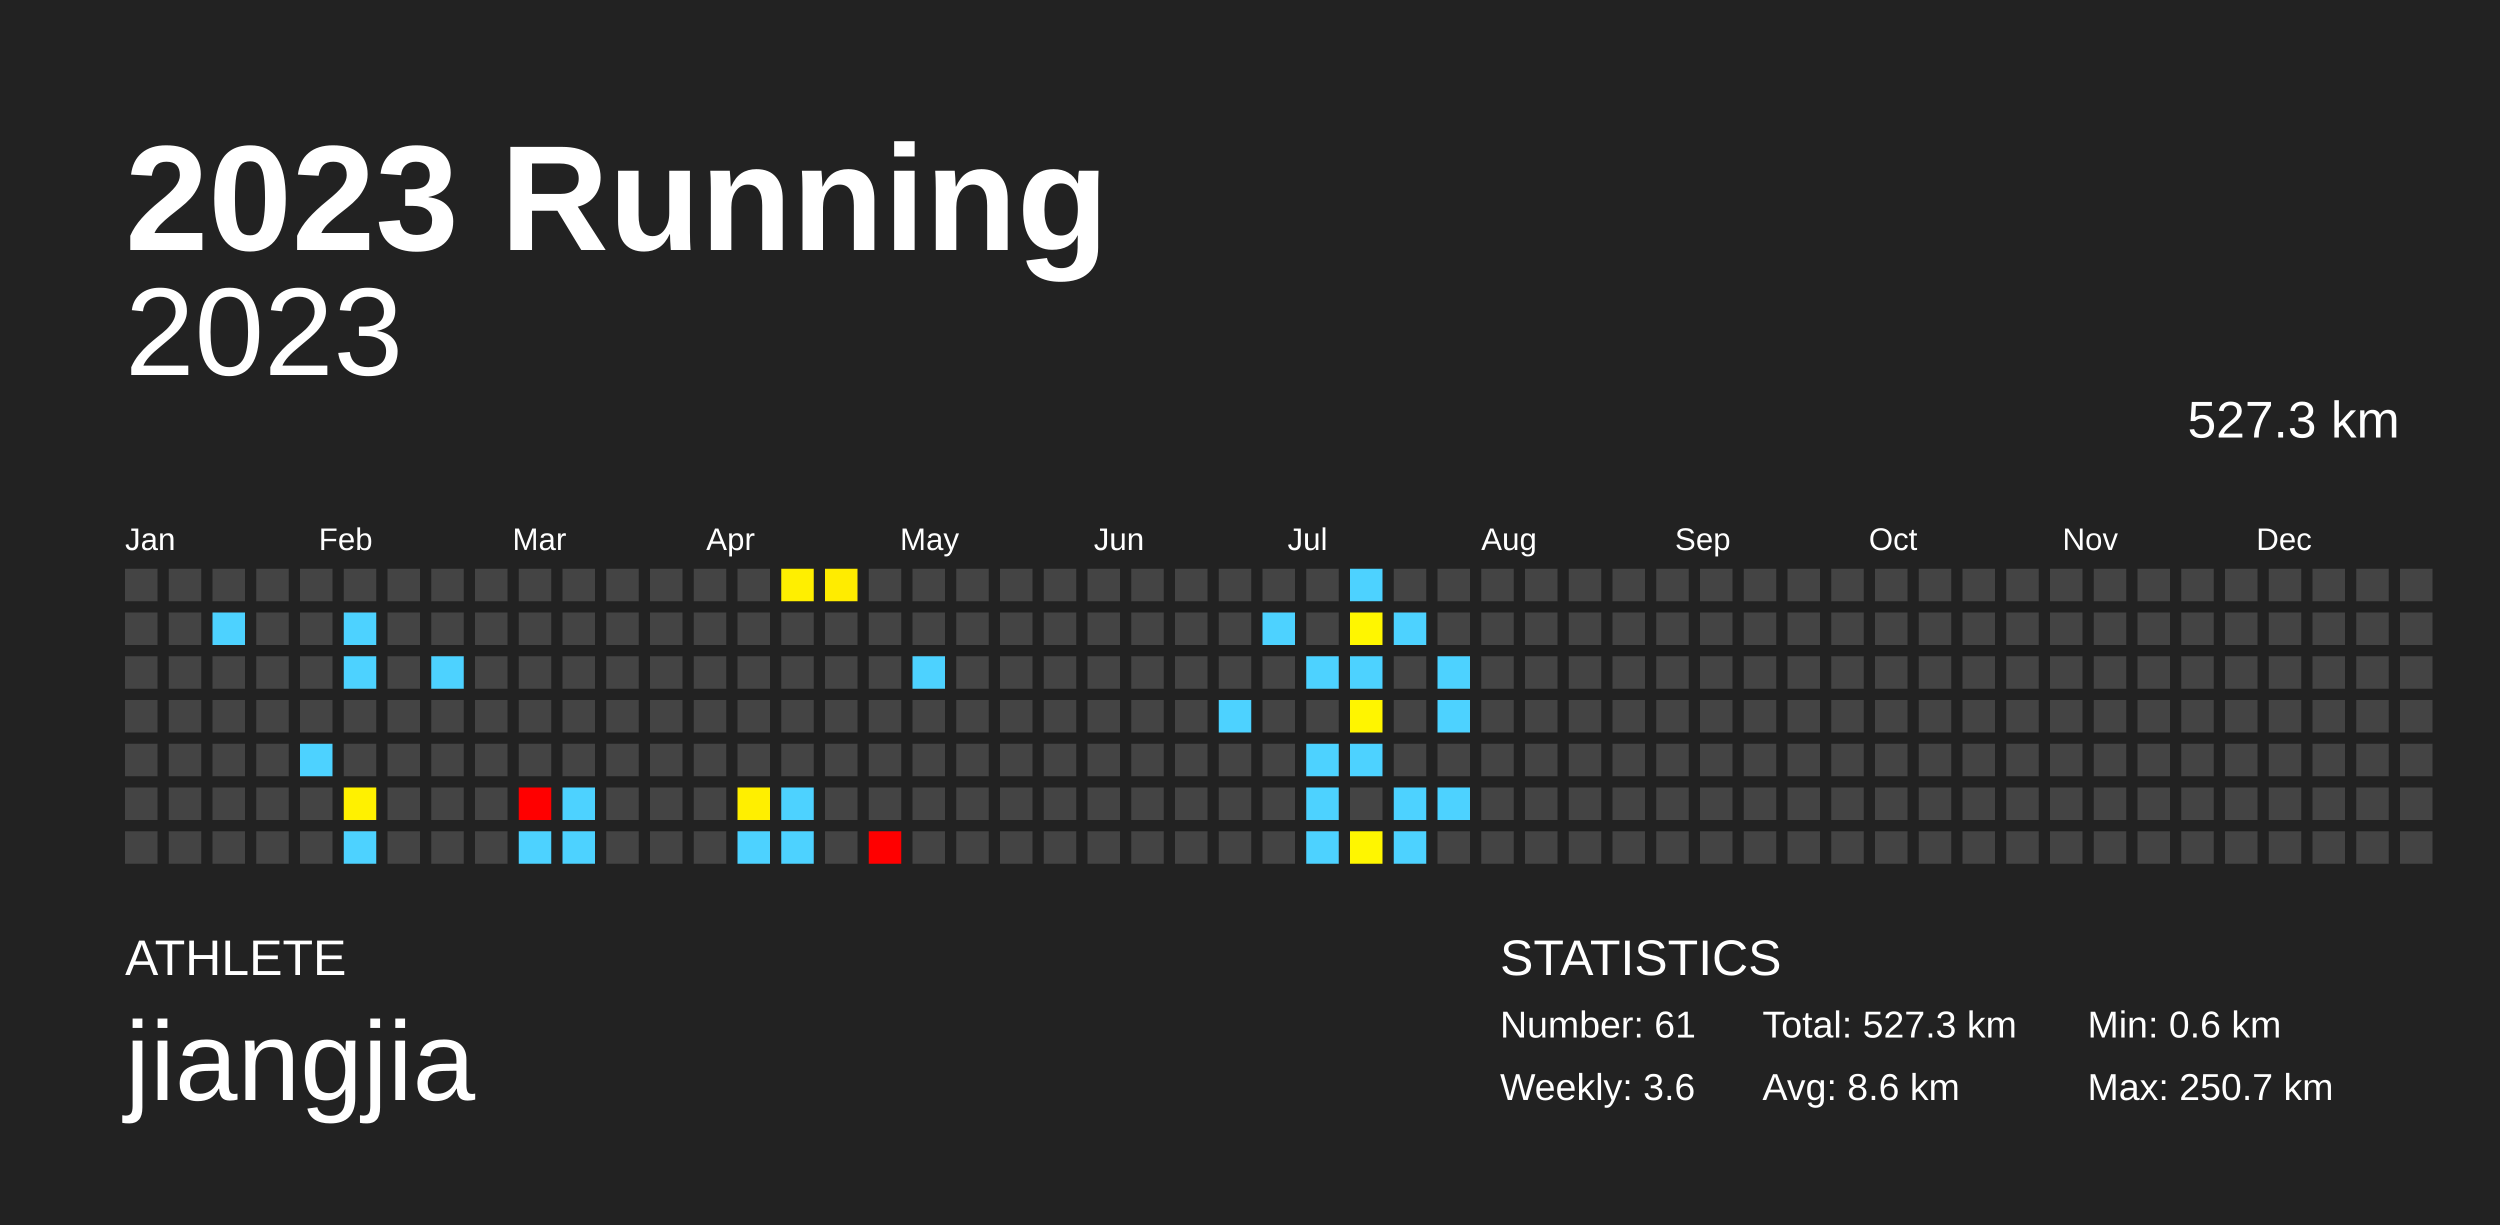
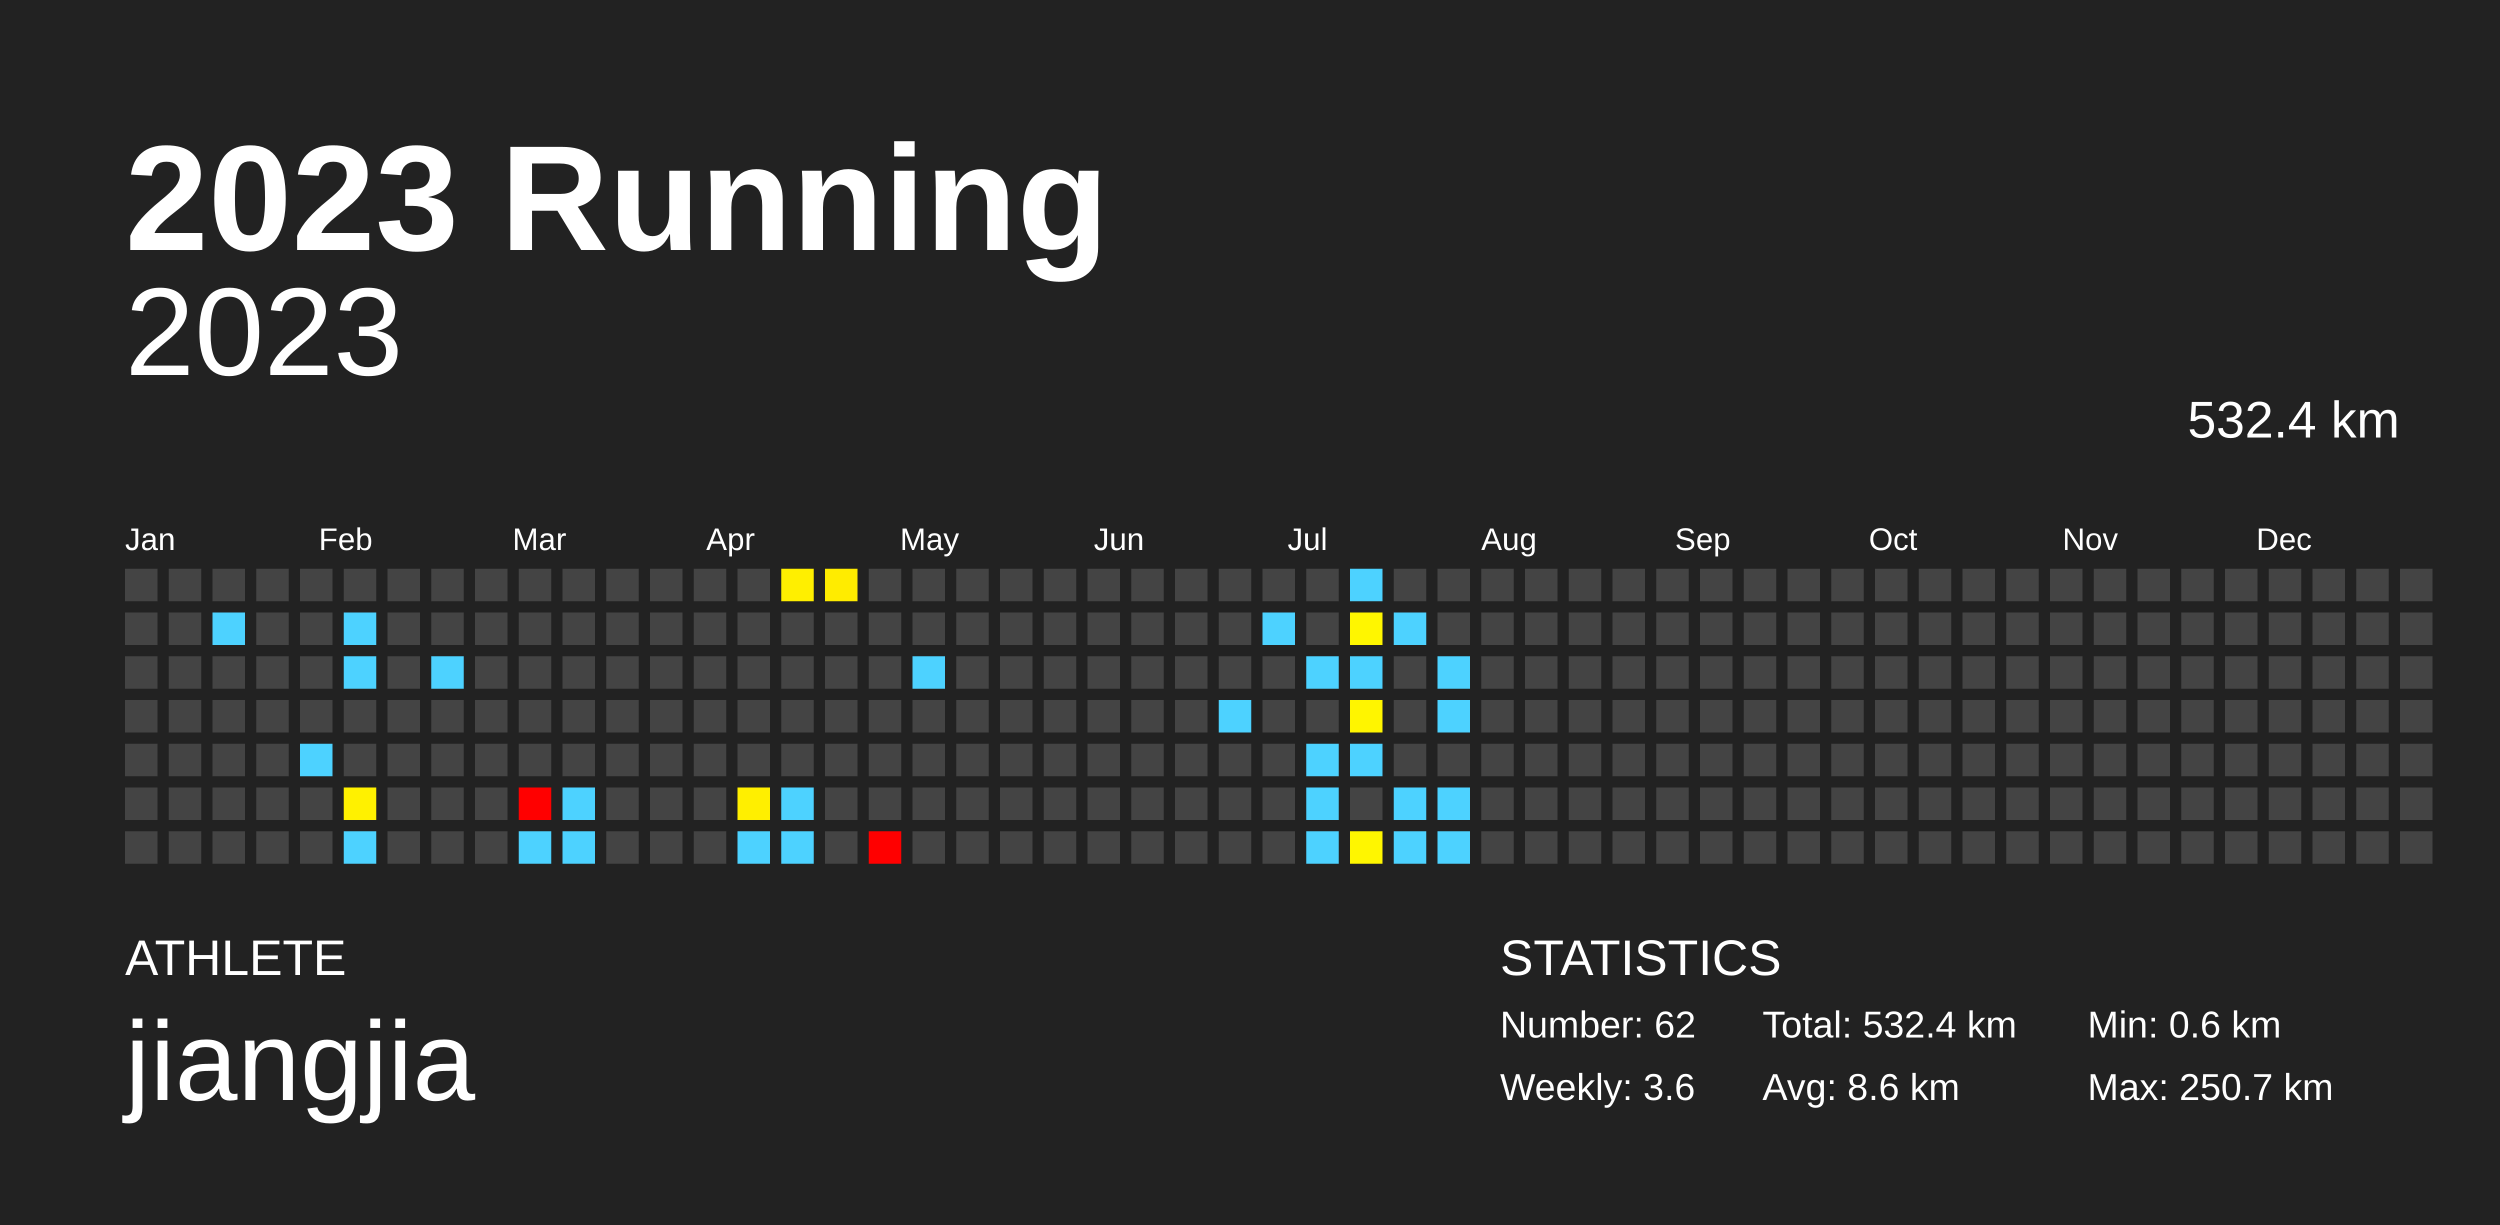
<svg xmlns="http://www.w3.org/2000/svg" baseProfile="full" height="98mm" version="1.1" viewBox="0,0,200,98" width="200mm">
  <defs />
  <rect fill="#222222" height="98" width="200" x="0" y="0" />
  <text fill="#FFFFFF" style="font-size:12px; font-family:Arial; font-weight:bold;" x="10" y="20">2023 Running</text>
  <text fill="#FFFFFF" style="font-size:4px; font-family:Arial" x="10" y="78">ATHLETE</text>
  <text fill="#FFFFFF" style="font-size:9px; font-family:Arial" x="10" y="88">jiangjia</text>
  <text fill="#FFFFFF" style="font-size:4px; font-family:Arial" x="120" y="78">STATISTICS</text>
-   <text fill="#FFFFFF" style="font-size:3px; font-family:Arial" x="120" y="83">Number: 61</text>
+   <text fill="#FFFFFF" style="font-size:3px; font-family:Arial" x="120" y="83">Number: 62</text>
  <text fill="#FFFFFF" style="font-size:3px; font-family:Arial" x="120" y="88">Weekly: 3.6</text>
-   <text fill="#FFFFFF" style="font-size:3px; font-family:Arial" x="141" y="83">Total: 527.3 km</text>
+   <text fill="#FFFFFF" style="font-size:3px; font-family:Arial" x="141" y="83">Total: 532.4 km</text>
  <text fill="#FFFFFF" style="font-size:3px; font-family:Arial" x="141" y="88">Avg: 8.6 km</text>
  <text fill="#FFFFFF" style="font-size:3px; font-family:Arial" x="167" y="83">Min: 0.6 km</text>
  <text fill="#FFFFFF" style="font-size:3px; font-family:Arial" x="167" y="88">Max: 250.7 km</text>
  <text alignment-baseline="hanging" fill="#FFFFFF" style="font-size:10.0px; font-family:Arial;" x="10" y="30">2023</text>
-   <text alignment-baseline="hanging" fill="#FFFFFF" style="font-size:4.125px; font-family:Arial;" x="175" y="35">527.3 km</text>
+   <text alignment-baseline="hanging" fill="#FFFFFF" style="font-size:4.125px; font-family:Arial;" x="175" y="35">532.4 km</text>
  <text fill="#FFFFFF" style="font-size:2.5px; font-family:Arial" x="10.0" y="44">Jan</text>
  <text fill="#FFFFFF" style="font-size:2.5px; font-family:Arial" x="25.5" y="44">Feb</text>
  <text fill="#FFFFFF" style="font-size:2.5px; font-family:Arial" x="41.0" y="44">Mar</text>
  <text fill="#FFFFFF" style="font-size:2.5px; font-family:Arial" x="56.5" y="44">Apr</text>
  <text fill="#FFFFFF" style="font-size:2.5px; font-family:Arial" x="72.0" y="44">May</text>
  <text fill="#FFFFFF" style="font-size:2.5px; font-family:Arial" x="87.5" y="44">Jun</text>
  <text fill="#FFFFFF" style="font-size:2.5px; font-family:Arial" x="103.0" y="44">Jul</text>
  <text fill="#FFFFFF" style="font-size:2.5px; font-family:Arial" x="118.5" y="44">Aug</text>
  <text fill="#FFFFFF" style="font-size:2.5px; font-family:Arial" x="134.0" y="44">Sep</text>
  <text fill="#FFFFFF" style="font-size:2.5px; font-family:Arial" x="149.5" y="44">Oct</text>
  <text fill="#FFFFFF" style="font-size:2.5px; font-family:Arial" x="165.0" y="44">Nov</text>
  <text fill="#FFFFFF" style="font-size:2.5px; font-family:Arial" x="180.5" y="44">Dec</text>
  <rect fill="#444444" height="2.6" width="2.6" x="10.0" y="45.5" />
  <rect fill="#444444" height="2.6" width="2.6" x="10.0" y="49.0" />
  <rect fill="#444444" height="2.6" width="2.6" x="10.0" y="52.5" />
  <rect fill="#444444" height="2.6" width="2.6" x="10.0" y="56.0" />
  <rect fill="#444444" height="2.6" width="2.6" x="10.0" y="59.5" />
  <rect fill="#444444" height="2.6" width="2.6" x="10.0" y="63.0" />
  <rect fill="#444444" height="2.6" width="2.6" x="10.0" y="66.5" />
  <rect fill="#444444" height="2.6" width="2.6" x="13.5" y="45.5" />
  <rect fill="#444444" height="2.6" width="2.6" x="13.5" y="49.0" />
  <rect fill="#444444" height="2.6" width="2.6" x="13.5" y="52.5" />
  <rect fill="#444444" height="2.6" width="2.6" x="13.5" y="56.0" />
  <rect fill="#444444" height="2.6" width="2.6" x="13.5" y="59.5" />
  <rect fill="#444444" height="2.6" width="2.6" x="13.5" y="63.0" />
  <rect fill="#444444" height="2.6" width="2.6" x="13.5" y="66.5" />
  <rect fill="#444444" height="2.6" width="2.6" x="17.0" y="45.5" />
  <rect fill="#4dd2ff" height="2.6" width="2.6" x="17.0" y="49.0" />
  <rect fill="#444444" height="2.6" width="2.6" x="17.0" y="52.5" />
  <rect fill="#444444" height="2.6" width="2.6" x="17.0" y="56.0" />
  <rect fill="#444444" height="2.6" width="2.6" x="17.0" y="59.5" />
  <rect fill="#444444" height="2.6" width="2.6" x="17.0" y="63.0" />
  <rect fill="#444444" height="2.6" width="2.6" x="17.0" y="66.5" />
  <rect fill="#444444" height="2.6" width="2.6" x="20.5" y="45.5" />
  <rect fill="#444444" height="2.6" width="2.6" x="20.5" y="49.0" />
  <rect fill="#444444" height="2.6" width="2.6" x="20.5" y="52.5" />
  <rect fill="#444444" height="2.6" width="2.6" x="20.5" y="56.0" />
  <rect fill="#444444" height="2.6" width="2.6" x="20.5" y="59.5" />
  <rect fill="#444444" height="2.6" width="2.6" x="20.5" y="63.0" />
  <rect fill="#444444" height="2.6" width="2.6" x="20.5" y="66.5" />
  <rect fill="#444444" height="2.6" width="2.6" x="24.0" y="45.5" />
  <rect fill="#444444" height="2.6" width="2.6" x="24.0" y="49.0" />
  <rect fill="#444444" height="2.6" width="2.6" x="24.0" y="52.5" />
  <rect fill="#444444" height="2.6" width="2.6" x="24.0" y="56.0" />
  <rect fill="#4dd2ff" height="2.6" width="2.6" x="24.0" y="59.5" />
  <rect fill="#444444" height="2.6" width="2.6" x="24.0" y="63.0" />
  <rect fill="#444444" height="2.6" width="2.6" x="24.0" y="66.5" />
  <rect fill="#444444" height="2.6" width="2.6" x="27.5" y="45.5" />
  <rect fill="#4dd2ff" height="2.6" width="2.6" x="27.5" y="49.0" />
  <rect fill="#4dd2ff" height="2.6" width="2.6" x="27.5" y="52.5" />
  <rect fill="#444444" height="2.6" width="2.6" x="27.5" y="56.0" />
  <rect fill="#444444" height="2.6" width="2.6" x="27.5" y="59.5" />
  <rect fill="#fff100" height="2.6" width="2.6" x="27.5" y="63.0" />
  <rect fill="#4dd2ff" height="2.6" width="2.6" x="27.5" y="66.5" />
  <rect fill="#444444" height="2.6" width="2.6" x="31.0" y="45.5" />
  <rect fill="#444444" height="2.6" width="2.6" x="31.0" y="49.0" />
  <rect fill="#444444" height="2.6" width="2.6" x="31.0" y="52.5" />
  <rect fill="#444444" height="2.6" width="2.6" x="31.0" y="56.0" />
  <rect fill="#444444" height="2.6" width="2.6" x="31.0" y="59.5" />
  <rect fill="#444444" height="2.6" width="2.6" x="31.0" y="63.0" />
  <rect fill="#444444" height="2.6" width="2.6" x="31.0" y="66.5" />
  <rect fill="#444444" height="2.6" width="2.6" x="34.5" y="45.5" />
  <rect fill="#444444" height="2.6" width="2.6" x="34.5" y="49.0" />
  <rect fill="#4dd2ff" height="2.6" width="2.6" x="34.5" y="52.5" />
  <rect fill="#444444" height="2.6" width="2.6" x="34.5" y="56.0" />
  <rect fill="#444444" height="2.6" width="2.6" x="34.5" y="59.5" />
  <rect fill="#444444" height="2.6" width="2.6" x="34.5" y="63.0" />
  <rect fill="#444444" height="2.6" width="2.6" x="34.5" y="66.5" />
  <rect fill="#444444" height="2.6" width="2.6" x="38.0" y="45.5" />
  <rect fill="#444444" height="2.6" width="2.6" x="38.0" y="49.0" />
  <rect fill="#444444" height="2.6" width="2.6" x="38.0" y="52.5" />
  <rect fill="#444444" height="2.6" width="2.6" x="38.0" y="56.0" />
  <rect fill="#444444" height="2.6" width="2.6" x="38.0" y="59.5" />
  <rect fill="#444444" height="2.6" width="2.6" x="38.0" y="63.0" />
  <rect fill="#444444" height="2.6" width="2.6" x="38.0" y="66.5" />
  <rect fill="#444444" height="2.6" width="2.6" x="41.5" y="45.5" />
  <rect fill="#444444" height="2.6" width="2.6" x="41.5" y="49.0" />
  <rect fill="#444444" height="2.6" width="2.6" x="41.5" y="52.5" />
  <rect fill="#444444" height="2.6" width="2.6" x="41.5" y="56.0" />
  <rect fill="#444444" height="2.6" width="2.6" x="41.5" y="59.5" />
  <rect fill="red" height="2.6" width="2.6" x="41.5" y="63.0" />
  <rect fill="#4dd2ff" height="2.6" width="2.6" x="41.5" y="66.5" />
  <rect fill="#444444" height="2.6" width="2.6" x="45.0" y="45.5" />
  <rect fill="#444444" height="2.6" width="2.6" x="45.0" y="49.0" />
  <rect fill="#444444" height="2.6" width="2.6" x="45.0" y="52.5" />
  <rect fill="#444444" height="2.6" width="2.6" x="45.0" y="56.0" />
  <rect fill="#444444" height="2.6" width="2.6" x="45.0" y="59.5" />
  <rect fill="#4dd2ff" height="2.6" width="2.6" x="45.0" y="63.0" />
  <rect fill="#4dd2ff" height="2.6" width="2.6" x="45.0" y="66.5" />
  <rect fill="#444444" height="2.6" width="2.6" x="48.5" y="45.5" />
  <rect fill="#444444" height="2.6" width="2.6" x="48.5" y="49.0" />
  <rect fill="#444444" height="2.6" width="2.6" x="48.5" y="52.5" />
  <rect fill="#444444" height="2.6" width="2.6" x="48.5" y="56.0" />
  <rect fill="#444444" height="2.6" width="2.6" x="48.5" y="59.5" />
  <rect fill="#444444" height="2.6" width="2.6" x="48.5" y="63.0" />
  <rect fill="#444444" height="2.6" width="2.6" x="48.5" y="66.5" />
  <rect fill="#444444" height="2.6" width="2.6" x="52.0" y="45.5" />
  <rect fill="#444444" height="2.6" width="2.6" x="52.0" y="49.0" />
  <rect fill="#444444" height="2.6" width="2.6" x="52.0" y="52.5" />
  <rect fill="#444444" height="2.6" width="2.6" x="52.0" y="56.0" />
  <rect fill="#444444" height="2.6" width="2.6" x="52.0" y="59.5" />
  <rect fill="#444444" height="2.6" width="2.6" x="52.0" y="63.0" />
  <rect fill="#444444" height="2.6" width="2.6" x="52.0" y="66.5" />
  <rect fill="#444444" height="2.6" width="2.6" x="55.5" y="45.5" />
  <rect fill="#444444" height="2.6" width="2.6" x="55.5" y="49.0" />
  <rect fill="#444444" height="2.6" width="2.6" x="55.5" y="52.5" />
  <rect fill="#444444" height="2.6" width="2.6" x="55.5" y="56.0" />
  <rect fill="#444444" height="2.6" width="2.6" x="55.5" y="59.5" />
  <rect fill="#444444" height="2.6" width="2.6" x="55.5" y="63.0" />
  <rect fill="#444444" height="2.6" width="2.6" x="55.5" y="66.5" />
  <rect fill="#444444" height="2.6" width="2.6" x="59.0" y="45.5" />
  <rect fill="#444444" height="2.6" width="2.6" x="59.0" y="49.0" />
  <rect fill="#444444" height="2.6" width="2.6" x="59.0" y="52.5" />
  <rect fill="#444444" height="2.6" width="2.6" x="59.0" y="56.0" />
  <rect fill="#444444" height="2.6" width="2.6" x="59.0" y="59.5" />
  <rect fill="#ffef00" height="2.6" width="2.6" x="59.0" y="63.0" />
  <rect fill="#4dd2ff" height="2.6" width="2.6" x="59.0" y="66.5" />
  <rect fill="#ffef00" height="2.6" width="2.6" x="62.5" y="45.5" />
  <rect fill="#444444" height="2.6" width="2.6" x="62.5" y="49.0" />
  <rect fill="#444444" height="2.6" width="2.6" x="62.5" y="52.5" />
  <rect fill="#444444" height="2.6" width="2.6" x="62.5" y="56.0" />
  <rect fill="#444444" height="2.6" width="2.6" x="62.5" y="59.5" />
  <rect fill="#4dd2ff" height="2.6" width="2.6" x="62.5" y="63.0" />
  <rect fill="#4dd2ff" height="2.6" width="2.6" x="62.5" y="66.5" />
  <rect fill="#ffec00" height="2.6" width="2.6" x="66.0" y="45.5" />
  <rect fill="#444444" height="2.6" width="2.6" x="66.0" y="49.0" />
  <rect fill="#444444" height="2.6" width="2.6" x="66.0" y="52.5" />
  <rect fill="#444444" height="2.6" width="2.6" x="66.0" y="56.0" />
  <rect fill="#444444" height="2.6" width="2.6" x="66.0" y="59.5" />
  <rect fill="#444444" height="2.6" width="2.6" x="66.0" y="63.0" />
  <rect fill="#444444" height="2.6" width="2.6" x="66.0" y="66.5" />
  <rect fill="#444444" height="2.6" width="2.6" x="69.5" y="45.5" />
  <rect fill="#444444" height="2.6" width="2.6" x="69.5" y="49.0" />
  <rect fill="#444444" height="2.6" width="2.6" x="69.5" y="52.5" />
  <rect fill="#444444" height="2.6" width="2.6" x="69.5" y="56.0" />
  <rect fill="#444444" height="2.6" width="2.6" x="69.5" y="59.5" />
  <rect fill="#444444" height="2.6" width="2.6" x="69.5" y="63.0" />
  <rect fill="red" height="2.6" width="2.6" x="69.5" y="66.5" />
  <rect fill="#444444" height="2.6" width="2.6" x="73.0" y="45.5" />
  <rect fill="#444444" height="2.6" width="2.6" x="73.0" y="49.0" />
  <rect fill="#4dd2ff" height="2.6" width="2.6" x="73.0" y="52.5" />
  <rect fill="#444444" height="2.6" width="2.6" x="73.0" y="56.0" />
  <rect fill="#444444" height="2.6" width="2.6" x="73.0" y="59.5" />
  <rect fill="#444444" height="2.6" width="2.6" x="73.0" y="63.0" />
  <rect fill="#444444" height="2.6" width="2.6" x="73.0" y="66.5" />
  <rect fill="#444444" height="2.6" width="2.6" x="76.5" y="45.5" />
  <rect fill="#444444" height="2.6" width="2.6" x="76.5" y="49.0" />
  <rect fill="#444444" height="2.6" width="2.6" x="76.5" y="52.5" />
  <rect fill="#444444" height="2.6" width="2.6" x="76.5" y="56.0" />
  <rect fill="#444444" height="2.6" width="2.6" x="76.5" y="59.5" />
  <rect fill="#444444" height="2.6" width="2.6" x="76.5" y="63.0" />
  <rect fill="#444444" height="2.6" width="2.6" x="76.5" y="66.5" />
  <rect fill="#444444" height="2.6" width="2.6" x="80.0" y="45.5" />
  <rect fill="#444444" height="2.6" width="2.6" x="80.0" y="49.0" />
  <rect fill="#444444" height="2.6" width="2.6" x="80.0" y="52.5" />
  <rect fill="#444444" height="2.6" width="2.6" x="80.0" y="56.0" />
  <rect fill="#444444" height="2.6" width="2.6" x="80.0" y="59.5" />
  <rect fill="#444444" height="2.6" width="2.6" x="80.0" y="63.0" />
  <rect fill="#444444" height="2.6" width="2.6" x="80.0" y="66.5" />
  <rect fill="#444444" height="2.6" width="2.6" x="83.5" y="45.5" />
  <rect fill="#444444" height="2.6" width="2.6" x="83.5" y="49.0" />
  <rect fill="#444444" height="2.6" width="2.6" x="83.5" y="52.5" />
  <rect fill="#444444" height="2.6" width="2.6" x="83.5" y="56.0" />
  <rect fill="#444444" height="2.6" width="2.6" x="83.5" y="59.5" />
  <rect fill="#444444" height="2.6" width="2.6" x="83.5" y="63.0" />
  <rect fill="#444444" height="2.6" width="2.6" x="83.5" y="66.5" />
  <rect fill="#444444" height="2.6" width="2.6" x="87.0" y="45.5" />
  <rect fill="#444444" height="2.6" width="2.6" x="87.0" y="49.0" />
  <rect fill="#444444" height="2.6" width="2.6" x="87.0" y="52.5" />
  <rect fill="#444444" height="2.6" width="2.6" x="87.0" y="56.0" />
  <rect fill="#444444" height="2.6" width="2.6" x="87.0" y="59.5" />
  <rect fill="#444444" height="2.6" width="2.6" x="87.0" y="63.0" />
  <rect fill="#444444" height="2.6" width="2.6" x="87.0" y="66.5" />
  <rect fill="#444444" height="2.6" width="2.6" x="90.5" y="45.5" />
  <rect fill="#444444" height="2.6" width="2.6" x="90.5" y="49.0" />
  <rect fill="#444444" height="2.6" width="2.6" x="90.5" y="52.5" />
  <rect fill="#444444" height="2.6" width="2.6" x="90.5" y="56.0" />
  <rect fill="#444444" height="2.6" width="2.6" x="90.5" y="59.5" />
  <rect fill="#444444" height="2.6" width="2.6" x="90.5" y="63.0" />
  <rect fill="#444444" height="2.6" width="2.6" x="90.5" y="66.5" />
  <rect fill="#444444" height="2.6" width="2.6" x="94.0" y="45.5" />
  <rect fill="#444444" height="2.6" width="2.6" x="94.0" y="49.0" />
  <rect fill="#444444" height="2.6" width="2.6" x="94.0" y="52.5" />
  <rect fill="#444444" height="2.6" width="2.6" x="94.0" y="56.0" />
  <rect fill="#444444" height="2.6" width="2.6" x="94.0" y="59.5" />
  <rect fill="#444444" height="2.6" width="2.6" x="94.0" y="63.0" />
  <rect fill="#444444" height="2.6" width="2.6" x="94.0" y="66.5" />
  <rect fill="#444444" height="2.6" width="2.6" x="97.5" y="45.5" />
  <rect fill="#444444" height="2.6" width="2.6" x="97.5" y="49.0" />
  <rect fill="#444444" height="2.6" width="2.6" x="97.5" y="52.5" />
  <rect fill="#4dd2ff" height="2.6" width="2.6" x="97.5" y="56.0" />
  <rect fill="#444444" height="2.6" width="2.6" x="97.5" y="59.5" />
  <rect fill="#444444" height="2.6" width="2.6" x="97.5" y="63.0" />
  <rect fill="#444444" height="2.6" width="2.6" x="97.5" y="66.5" />
  <rect fill="#444444" height="2.6" width="2.6" x="101.0" y="45.5" />
  <rect fill="#4dd2ff" height="2.6" width="2.6" x="101.0" y="49.0" />
  <rect fill="#444444" height="2.6" width="2.6" x="101.0" y="52.5" />
  <rect fill="#444444" height="2.6" width="2.6" x="101.0" y="56.0" />
  <rect fill="#444444" height="2.6" width="2.6" x="101.0" y="59.5" />
  <rect fill="#444444" height="2.6" width="2.6" x="101.0" y="63.0" />
  <rect fill="#444444" height="2.6" width="2.6" x="101.0" y="66.5" />
  <rect fill="#444444" height="2.6" width="2.6" x="104.5" y="45.5" />
  <rect fill="#444444" height="2.6" width="2.6" x="104.5" y="49.0" />
  <rect fill="#4dd2ff" height="2.6" width="2.6" x="104.5" y="52.5" />
  <rect fill="#444444" height="2.6" width="2.6" x="104.5" y="56.0" />
  <rect fill="#4dd2ff" height="2.6" width="2.6" x="104.5" y="59.5" />
  <rect fill="#4dd2ff" height="2.6" width="2.6" x="104.5" y="63.0" />
  <rect fill="#4dd2ff" height="2.6" width="2.6" x="104.5" y="66.5" />
  <rect fill="#4dd2ff" height="2.6" width="2.6" x="108.0" y="45.5" />
  <rect fill="#fff600" height="2.6" width="2.6" x="108.0" y="49.0" />
  <rect fill="#4dd2ff" height="2.6" width="2.6" x="108.0" y="52.5" />
  <rect fill="#fff500" height="2.6" width="2.6" x="108.0" y="56.0" />
  <rect fill="#4dd2ff" height="2.6" width="2.6" x="108.0" y="59.5" />
  <rect fill="#444444" height="2.6" width="2.6" x="108.0" y="63.0" />
  <rect fill="#fff600" height="2.6" width="2.6" x="108.0" y="66.5" />
  <rect fill="#444444" height="2.6" width="2.6" x="111.5" y="45.5" />
  <rect fill="#4dd2ff" height="2.6" width="2.6" x="111.5" y="49.0" />
  <rect fill="#444444" height="2.6" width="2.6" x="111.5" y="52.5" />
  <rect fill="#444444" height="2.6" width="2.6" x="111.5" y="56.0" />
  <rect fill="#444444" height="2.6" width="2.6" x="111.5" y="59.5" />
  <rect fill="#4dd2ff" height="2.6" width="2.6" x="111.5" y="63.0" />
  <rect fill="#4dd2ff" height="2.6" width="2.6" x="111.5" y="66.5" />
  <rect fill="#444444" height="2.6" width="2.6" x="115.0" y="45.5" />
  <rect fill="#444444" height="2.6" width="2.6" x="115.0" y="49.0" />
  <rect fill="#4dd2ff" height="2.6" width="2.6" x="115.0" y="52.5" />
  <rect fill="#4dd2ff" height="2.6" width="2.6" x="115.0" y="56.0" />
  <rect fill="#444444" height="2.6" width="2.6" x="115.0" y="59.5" />
  <rect fill="#4dd2ff" height="2.6" width="2.6" x="115.0" y="63.0" />
-   <rect fill="#444444" height="2.6" width="2.6" x="115.0" y="66.5" />
+   <rect fill="#4dd2ff" height="2.6" width="2.6" x="115.0" y="66.5" />
  <rect fill="#444444" height="2.6" width="2.6" x="118.5" y="45.5" />
  <rect fill="#444444" height="2.6" width="2.6" x="118.5" y="49.0" />
  <rect fill="#444444" height="2.6" width="2.6" x="118.5" y="52.5" />
  <rect fill="#444444" height="2.6" width="2.6" x="118.5" y="56.0" />
  <rect fill="#444444" height="2.6" width="2.6" x="118.5" y="59.5" />
  <rect fill="#444444" height="2.6" width="2.6" x="118.5" y="63.0" />
  <rect fill="#444444" height="2.6" width="2.6" x="118.5" y="66.5" />
  <rect fill="#444444" height="2.6" width="2.6" x="122.0" y="45.5" />
  <rect fill="#444444" height="2.6" width="2.6" x="122.0" y="49.0" />
  <rect fill="#444444" height="2.6" width="2.6" x="122.0" y="52.5" />
  <rect fill="#444444" height="2.6" width="2.6" x="122.0" y="56.0" />
  <rect fill="#444444" height="2.6" width="2.6" x="122.0" y="59.5" />
  <rect fill="#444444" height="2.6" width="2.6" x="122.0" y="63.0" />
  <rect fill="#444444" height="2.6" width="2.6" x="122.0" y="66.5" />
  <rect fill="#444444" height="2.6" width="2.6" x="125.5" y="45.5" />
  <rect fill="#444444" height="2.6" width="2.6" x="125.5" y="49.0" />
  <rect fill="#444444" height="2.6" width="2.6" x="125.5" y="52.5" />
  <rect fill="#444444" height="2.6" width="2.6" x="125.5" y="56.0" />
  <rect fill="#444444" height="2.6" width="2.6" x="125.5" y="59.5" />
  <rect fill="#444444" height="2.6" width="2.6" x="125.5" y="63.0" />
  <rect fill="#444444" height="2.6" width="2.6" x="125.5" y="66.5" />
  <rect fill="#444444" height="2.6" width="2.6" x="129.0" y="45.5" />
  <rect fill="#444444" height="2.6" width="2.6" x="129.0" y="49.0" />
  <rect fill="#444444" height="2.6" width="2.6" x="129.0" y="52.5" />
  <rect fill="#444444" height="2.6" width="2.6" x="129.0" y="56.0" />
  <rect fill="#444444" height="2.6" width="2.6" x="129.0" y="59.5" />
  <rect fill="#444444" height="2.6" width="2.6" x="129.0" y="63.0" />
  <rect fill="#444444" height="2.6" width="2.6" x="129.0" y="66.5" />
  <rect fill="#444444" height="2.6" width="2.6" x="132.5" y="45.5" />
  <rect fill="#444444" height="2.6" width="2.6" x="132.5" y="49.0" />
  <rect fill="#444444" height="2.6" width="2.6" x="132.5" y="52.5" />
  <rect fill="#444444" height="2.6" width="2.6" x="132.5" y="56.0" />
  <rect fill="#444444" height="2.6" width="2.6" x="132.5" y="59.5" />
  <rect fill="#444444" height="2.6" width="2.6" x="132.5" y="63.0" />
  <rect fill="#444444" height="2.6" width="2.6" x="132.5" y="66.5" />
  <rect fill="#444444" height="2.6" width="2.6" x="136.0" y="45.5" />
  <rect fill="#444444" height="2.6" width="2.6" x="136.0" y="49.0" />
  <rect fill="#444444" height="2.6" width="2.6" x="136.0" y="52.5" />
  <rect fill="#444444" height="2.6" width="2.6" x="136.0" y="56.0" />
  <rect fill="#444444" height="2.6" width="2.6" x="136.0" y="59.5" />
  <rect fill="#444444" height="2.6" width="2.6" x="136.0" y="63.0" />
  <rect fill="#444444" height="2.6" width="2.6" x="136.0" y="66.5" />
  <rect fill="#444444" height="2.6" width="2.6" x="139.5" y="45.5" />
  <rect fill="#444444" height="2.6" width="2.6" x="139.5" y="49.0" />
  <rect fill="#444444" height="2.6" width="2.6" x="139.5" y="52.5" />
  <rect fill="#444444" height="2.6" width="2.6" x="139.5" y="56.0" />
  <rect fill="#444444" height="2.6" width="2.6" x="139.5" y="59.5" />
  <rect fill="#444444" height="2.6" width="2.6" x="139.5" y="63.0" />
  <rect fill="#444444" height="2.6" width="2.6" x="139.5" y="66.5" />
  <rect fill="#444444" height="2.6" width="2.6" x="143.0" y="45.5" />
  <rect fill="#444444" height="2.6" width="2.6" x="143.0" y="49.0" />
  <rect fill="#444444" height="2.6" width="2.6" x="143.0" y="52.5" />
  <rect fill="#444444" height="2.6" width="2.6" x="143.0" y="56.0" />
  <rect fill="#444444" height="2.6" width="2.6" x="143.0" y="59.5" />
  <rect fill="#444444" height="2.6" width="2.6" x="143.0" y="63.0" />
  <rect fill="#444444" height="2.6" width="2.6" x="143.0" y="66.5" />
  <rect fill="#444444" height="2.6" width="2.6" x="146.5" y="45.5" />
  <rect fill="#444444" height="2.6" width="2.6" x="146.5" y="49.0" />
  <rect fill="#444444" height="2.6" width="2.6" x="146.5" y="52.5" />
  <rect fill="#444444" height="2.6" width="2.6" x="146.5" y="56.0" />
  <rect fill="#444444" height="2.6" width="2.6" x="146.5" y="59.5" />
  <rect fill="#444444" height="2.6" width="2.6" x="146.5" y="63.0" />
  <rect fill="#444444" height="2.6" width="2.6" x="146.5" y="66.5" />
  <rect fill="#444444" height="2.6" width="2.6" x="150.0" y="45.5" />
  <rect fill="#444444" height="2.6" width="2.6" x="150.0" y="49.0" />
  <rect fill="#444444" height="2.6" width="2.6" x="150.0" y="52.5" />
  <rect fill="#444444" height="2.6" width="2.6" x="150.0" y="56.0" />
  <rect fill="#444444" height="2.6" width="2.6" x="150.0" y="59.5" />
  <rect fill="#444444" height="2.6" width="2.6" x="150.0" y="63.0" />
  <rect fill="#444444" height="2.6" width="2.6" x="150.0" y="66.5" />
  <rect fill="#444444" height="2.6" width="2.6" x="153.5" y="45.5" />
  <rect fill="#444444" height="2.6" width="2.6" x="153.5" y="49.0" />
  <rect fill="#444444" height="2.6" width="2.6" x="153.5" y="52.5" />
  <rect fill="#444444" height="2.6" width="2.6" x="153.5" y="56.0" />
  <rect fill="#444444" height="2.6" width="2.6" x="153.5" y="59.5" />
  <rect fill="#444444" height="2.6" width="2.6" x="153.5" y="63.0" />
  <rect fill="#444444" height="2.6" width="2.6" x="153.5" y="66.5" />
  <rect fill="#444444" height="2.6" width="2.6" x="157.0" y="45.5" />
  <rect fill="#444444" height="2.6" width="2.6" x="157.0" y="49.0" />
  <rect fill="#444444" height="2.6" width="2.6" x="157.0" y="52.5" />
  <rect fill="#444444" height="2.6" width="2.6" x="157.0" y="56.0" />
  <rect fill="#444444" height="2.6" width="2.6" x="157.0" y="59.5" />
  <rect fill="#444444" height="2.6" width="2.6" x="157.0" y="63.0" />
  <rect fill="#444444" height="2.6" width="2.6" x="157.0" y="66.5" />
  <rect fill="#444444" height="2.6" width="2.6" x="160.5" y="45.5" />
  <rect fill="#444444" height="2.6" width="2.6" x="160.5" y="49.0" />
  <rect fill="#444444" height="2.6" width="2.6" x="160.5" y="52.5" />
  <rect fill="#444444" height="2.6" width="2.6" x="160.5" y="56.0" />
  <rect fill="#444444" height="2.6" width="2.6" x="160.5" y="59.5" />
  <rect fill="#444444" height="2.6" width="2.6" x="160.5" y="63.0" />
  <rect fill="#444444" height="2.6" width="2.6" x="160.5" y="66.5" />
  <rect fill="#444444" height="2.6" width="2.6" x="164.0" y="45.5" />
  <rect fill="#444444" height="2.6" width="2.6" x="164.0" y="49.0" />
  <rect fill="#444444" height="2.6" width="2.6" x="164.0" y="52.5" />
  <rect fill="#444444" height="2.6" width="2.6" x="164.0" y="56.0" />
  <rect fill="#444444" height="2.6" width="2.6" x="164.0" y="59.5" />
  <rect fill="#444444" height="2.6" width="2.6" x="164.0" y="63.0" />
  <rect fill="#444444" height="2.6" width="2.6" x="164.0" y="66.5" />
  <rect fill="#444444" height="2.6" width="2.6" x="167.5" y="45.5" />
  <rect fill="#444444" height="2.6" width="2.6" x="167.5" y="49.0" />
  <rect fill="#444444" height="2.6" width="2.6" x="167.5" y="52.5" />
  <rect fill="#444444" height="2.6" width="2.6" x="167.5" y="56.0" />
  <rect fill="#444444" height="2.6" width="2.6" x="167.5" y="59.5" />
  <rect fill="#444444" height="2.6" width="2.6" x="167.5" y="63.0" />
  <rect fill="#444444" height="2.6" width="2.6" x="167.5" y="66.5" />
  <rect fill="#444444" height="2.6" width="2.6" x="171.0" y="45.5" />
  <rect fill="#444444" height="2.6" width="2.6" x="171.0" y="49.0" />
  <rect fill="#444444" height="2.6" width="2.6" x="171.0" y="52.5" />
  <rect fill="#444444" height="2.6" width="2.6" x="171.0" y="56.0" />
  <rect fill="#444444" height="2.6" width="2.6" x="171.0" y="59.5" />
  <rect fill="#444444" height="2.6" width="2.6" x="171.0" y="63.0" />
  <rect fill="#444444" height="2.6" width="2.6" x="171.0" y="66.5" />
  <rect fill="#444444" height="2.6" width="2.6" x="174.5" y="45.5" />
  <rect fill="#444444" height="2.6" width="2.6" x="174.5" y="49.0" />
  <rect fill="#444444" height="2.6" width="2.6" x="174.5" y="52.5" />
  <rect fill="#444444" height="2.6" width="2.6" x="174.5" y="56.0" />
  <rect fill="#444444" height="2.6" width="2.6" x="174.5" y="59.5" />
  <rect fill="#444444" height="2.6" width="2.6" x="174.5" y="63.0" />
  <rect fill="#444444" height="2.6" width="2.6" x="174.5" y="66.5" />
  <rect fill="#444444" height="2.6" width="2.6" x="178.0" y="45.5" />
  <rect fill="#444444" height="2.6" width="2.6" x="178.0" y="49.0" />
  <rect fill="#444444" height="2.6" width="2.6" x="178.0" y="52.5" />
  <rect fill="#444444" height="2.6" width="2.6" x="178.0" y="56.0" />
  <rect fill="#444444" height="2.6" width="2.6" x="178.0" y="59.5" />
  <rect fill="#444444" height="2.6" width="2.6" x="178.0" y="63.0" />
  <rect fill="#444444" height="2.6" width="2.6" x="178.0" y="66.5" />
  <rect fill="#444444" height="2.6" width="2.6" x="181.5" y="45.5" />
  <rect fill="#444444" height="2.6" width="2.6" x="181.5" y="49.0" />
  <rect fill="#444444" height="2.6" width="2.6" x="181.5" y="52.5" />
  <rect fill="#444444" height="2.6" width="2.6" x="181.5" y="56.0" />
  <rect fill="#444444" height="2.6" width="2.6" x="181.5" y="59.5" />
  <rect fill="#444444" height="2.6" width="2.6" x="181.5" y="63.0" />
  <rect fill="#444444" height="2.6" width="2.6" x="181.5" y="66.5" />
  <rect fill="#444444" height="2.6" width="2.6" x="185.0" y="45.5" />
  <rect fill="#444444" height="2.6" width="2.6" x="185.0" y="49.0" />
  <rect fill="#444444" height="2.6" width="2.6" x="185.0" y="52.5" />
  <rect fill="#444444" height="2.6" width="2.6" x="185.0" y="56.0" />
  <rect fill="#444444" height="2.6" width="2.6" x="185.0" y="59.5" />
  <rect fill="#444444" height="2.6" width="2.6" x="185.0" y="63.0" />
  <rect fill="#444444" height="2.6" width="2.6" x="185.0" y="66.5" />
  <rect fill="#444444" height="2.6" width="2.6" x="188.5" y="45.5" />
  <rect fill="#444444" height="2.6" width="2.6" x="188.5" y="49.0" />
  <rect fill="#444444" height="2.6" width="2.6" x="188.5" y="52.5" />
  <rect fill="#444444" height="2.6" width="2.6" x="188.5" y="56.0" />
  <rect fill="#444444" height="2.6" width="2.6" x="188.5" y="59.5" />
  <rect fill="#444444" height="2.6" width="2.6" x="188.5" y="63.0" />
  <rect fill="#444444" height="2.6" width="2.6" x="188.5" y="66.5" />
  <rect fill="#444444" height="2.6" width="2.6" x="192.0" y="45.5" />
  <rect fill="#444444" height="2.6" width="2.6" x="192.0" y="49.0" />
  <rect fill="#444444" height="2.6" width="2.6" x="192.0" y="52.5" />
  <rect fill="#444444" height="2.6" width="2.6" x="192.0" y="56.0" />
  <rect fill="#444444" height="2.6" width="2.6" x="192.0" y="59.5" />
  <rect fill="#444444" height="2.6" width="2.6" x="192.0" y="63.0" />
  <rect fill="#444444" height="2.6" width="2.6" x="192.0" y="66.5" />
</svg>
